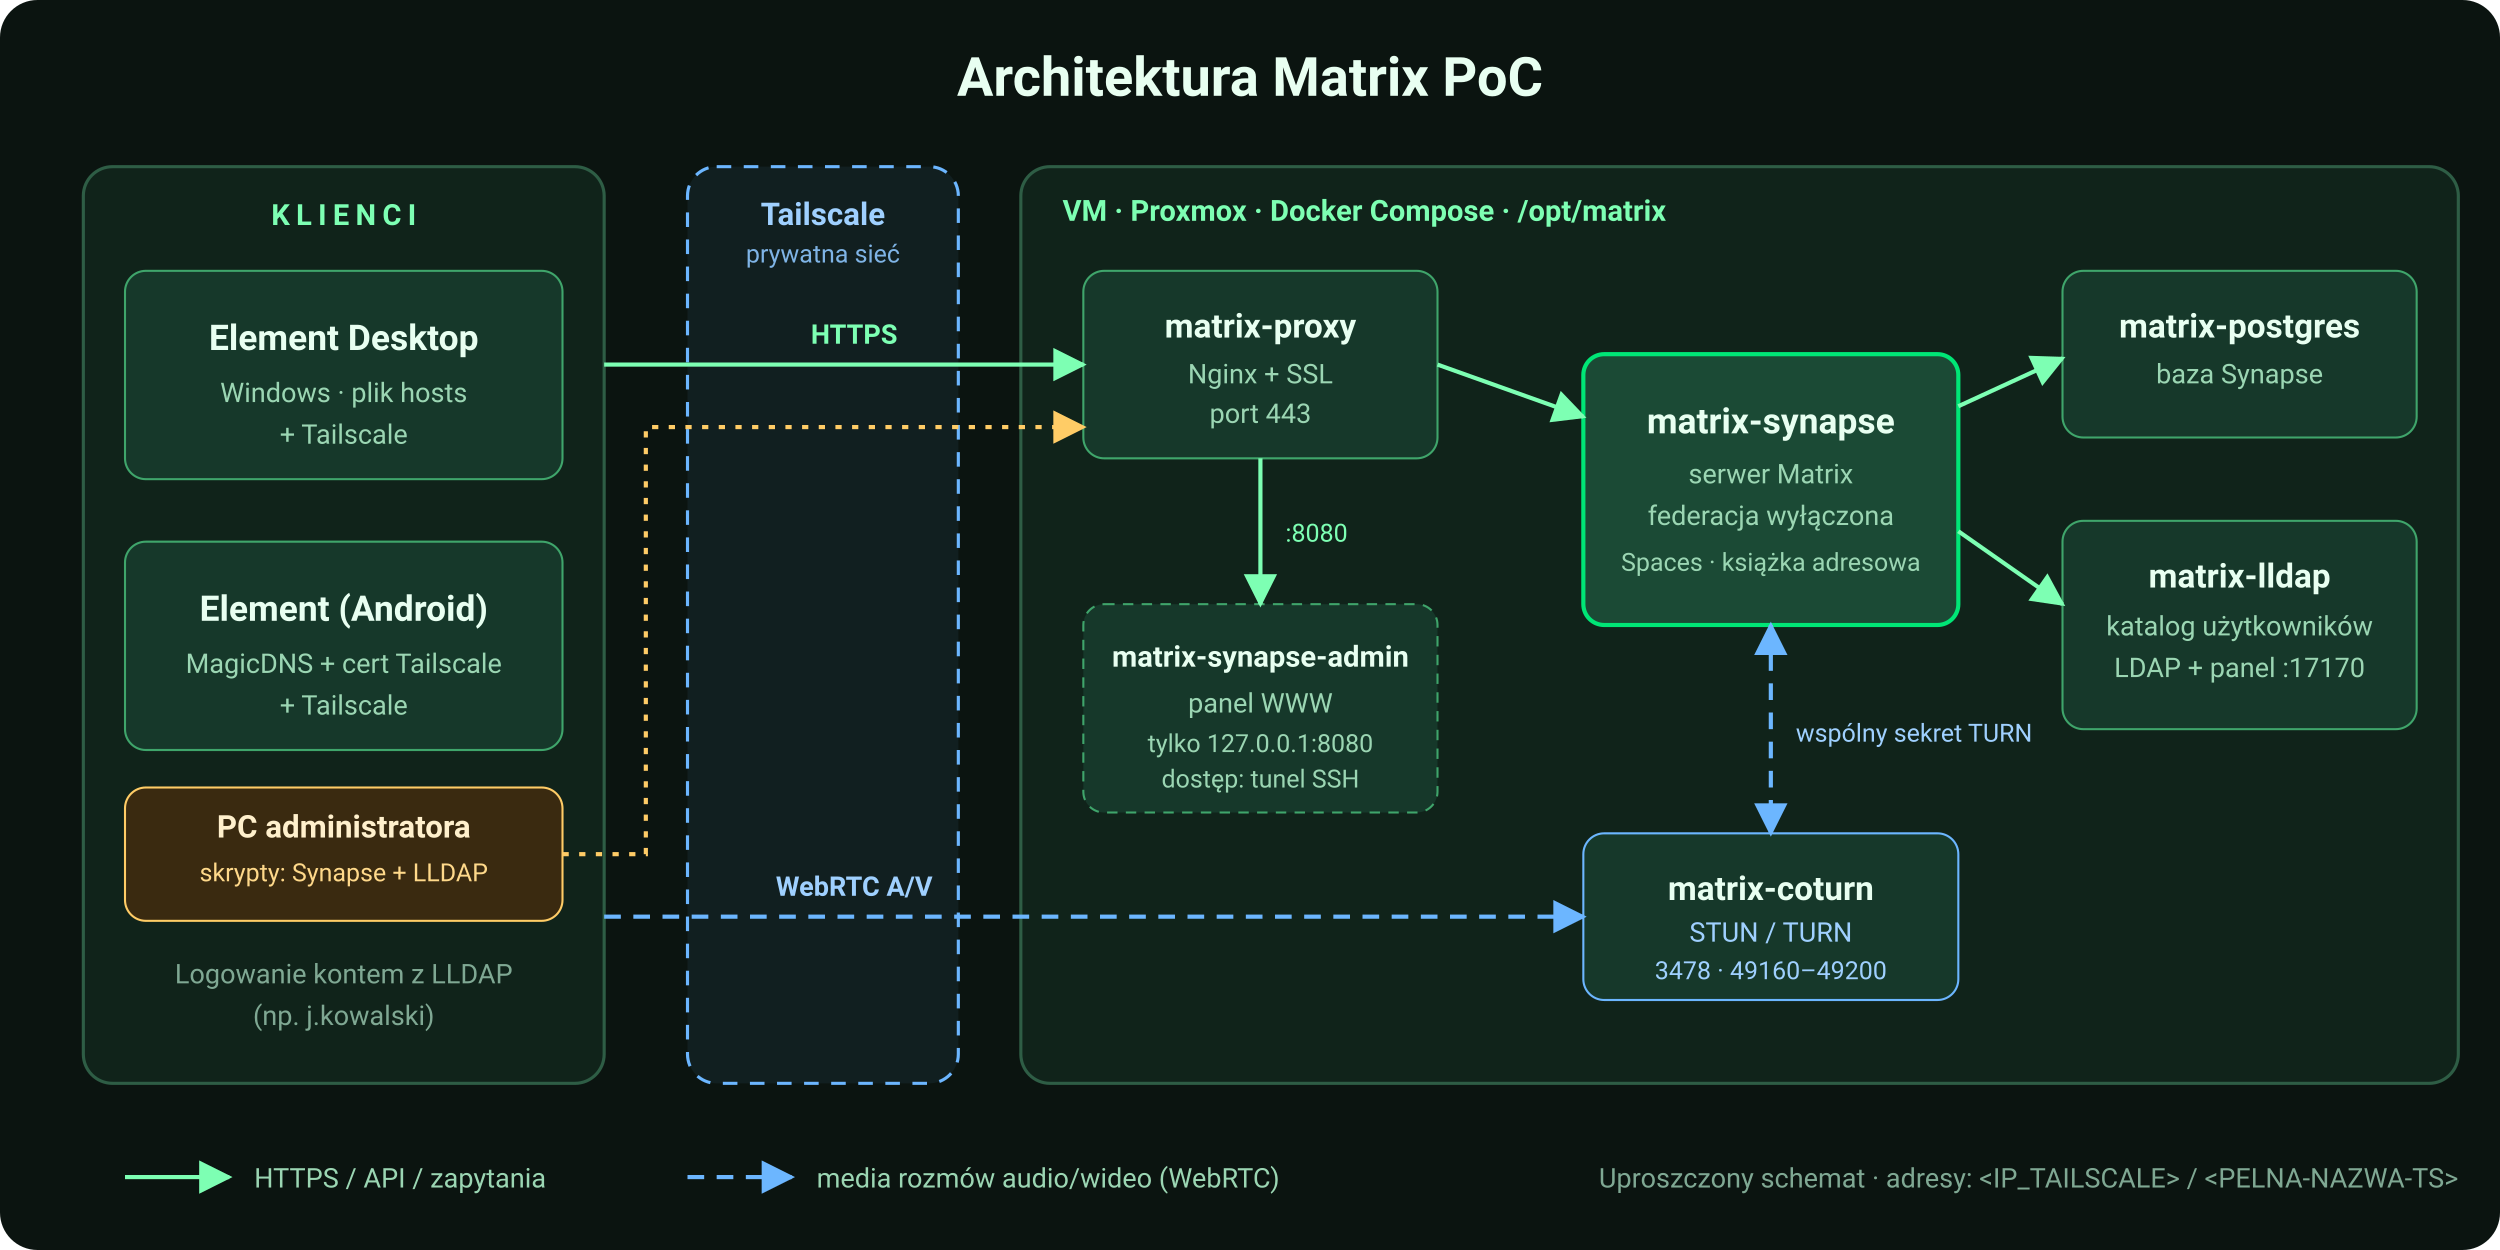
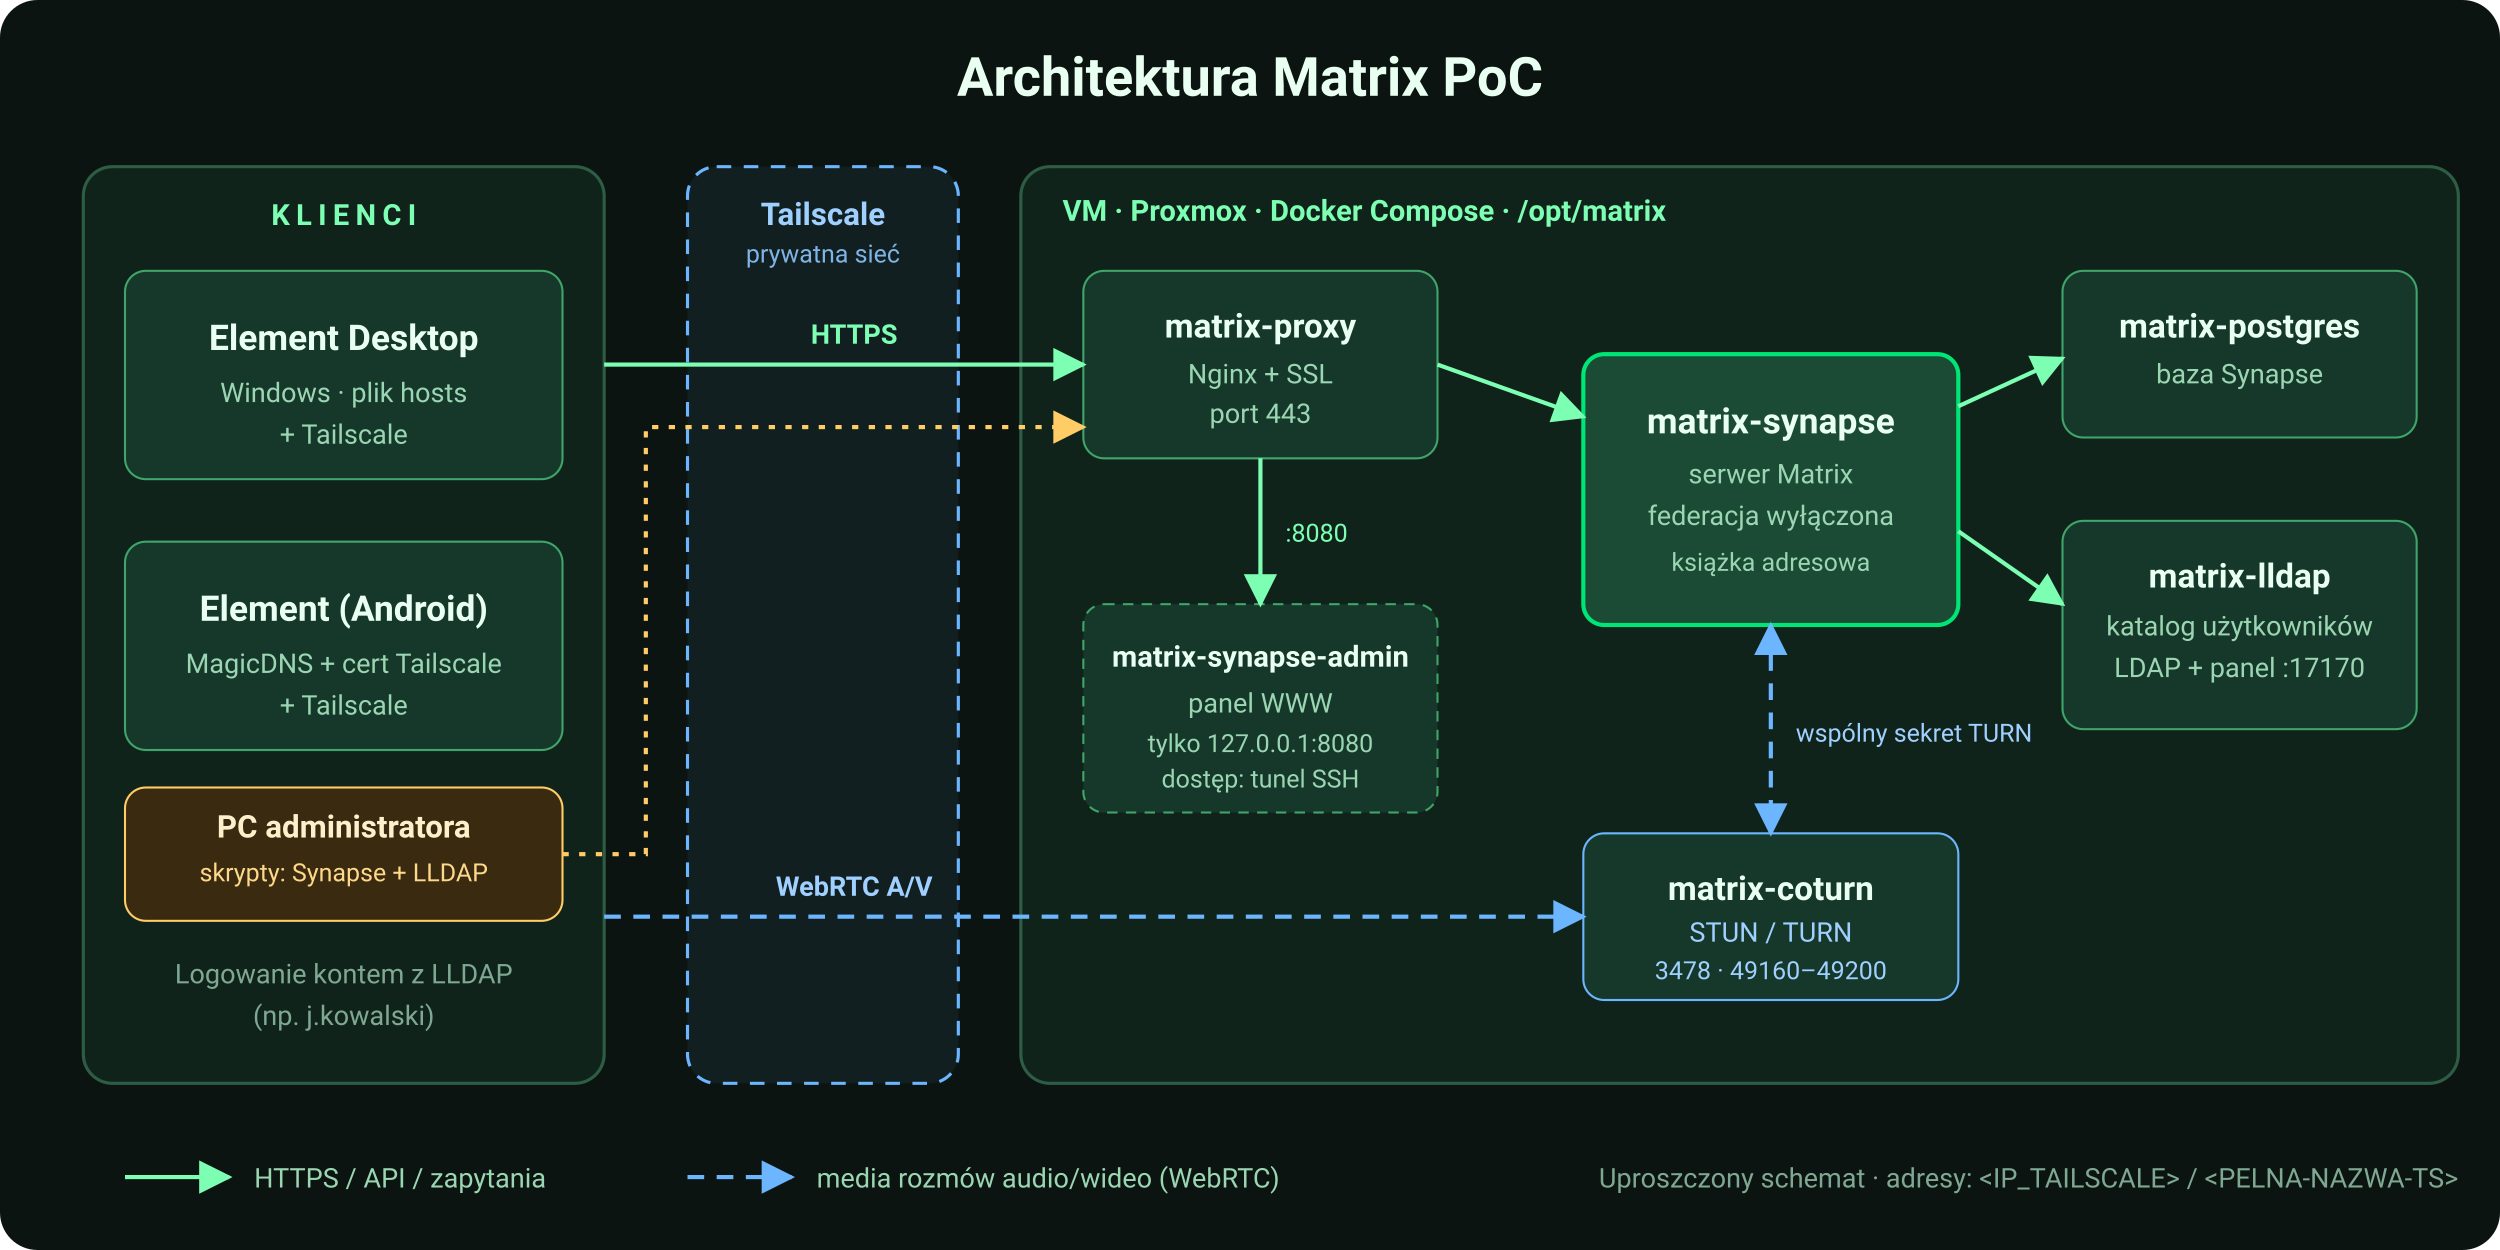
<svg xmlns="http://www.w3.org/2000/svg" viewBox="0 0 1200 600" width="1200" height="600" font-family="'Segoe UI', Roboto, Helvetica, Arial, sans-serif" role="img" aria-labelledby="t d">
  <defs>
    <marker id="arr" viewBox="0 0 10 10" refX="9" refY="5" markerWidth="8" markerHeight="8" orient="auto-start-reverse">
      <path d="M0,0 L10,5 L0,10 z" fill="#7dffb3" />
    </marker>
    <marker id="arrB" viewBox="0 0 10 10" refX="9" refY="5" markerWidth="8" markerHeight="8" orient="auto-start-reverse">
      <path d="M0,0 L10,5 L0,10 z" fill="#6cb6ff" />
    </marker>
    <marker id="arrY" viewBox="0 0 10 10" refX="9" refY="5" markerWidth="8" markerHeight="8" orient="auto-start-reverse">
      <path d="M0,0 L10,5 L0,10 z" fill="#ffcc66" />
    </marker>
  </defs>
  <rect width="1200" height="600" rx="18" fill="#0b1410" />
  <text x="600" y="46" text-anchor="middle" font-size="26" font-weight="700" fill="#e8fff1">Architektura Matrix PoC</text>
  <rect x="40" y="80" width="250" height="440" rx="14" fill="#10231a" stroke="#2e5d45" stroke-width="1.5" />
  <text x="165" y="108" text-anchor="middle" font-size="14" font-weight="700" letter-spacing="3" fill="#7dffb3">KLIENCI</text>
  <rect x="60" y="130" width="210" height="100" rx="10" fill="#16382a" stroke="#3fa56b" />
  <text x="165" y="168" text-anchor="middle" font-size="17" font-weight="700" fill="#e8fff1">Element Desktop</text>
  <text x="165" y="193" text-anchor="middle" font-size="13" fill="#9bd6b3">Windows · plik hosts</text>
  <text x="165" y="213" text-anchor="middle" font-size="13" fill="#9bd6b3">+ Tailscale</text>
  <rect x="60" y="260" width="210" height="100" rx="10" fill="#16382a" stroke="#3fa56b" />
  <text x="165" y="298" text-anchor="middle" font-size="17" font-weight="700" fill="#e8fff1">Element (Android)</text>
  <text x="165" y="323" text-anchor="middle" font-size="13" fill="#9bd6b3">MagicDNS + cert Tailscale</text>
  <text x="165" y="343" text-anchor="middle" font-size="13" fill="#9bd6b3">+ Tailscale</text>
  <text x="165" y="472" text-anchor="middle" font-size="13" fill="#7fa893">Logowanie kontem z LLDAP</text>
  <text x="165" y="492" text-anchor="middle" font-size="13" fill="#7fa893">(np. j.kowalski)</text>
  <rect x="60" y="378" width="210" height="64" rx="10" fill="#3a2a10" stroke="#ffcc66" />
  <text x="165" y="402" text-anchor="middle" font-size="15" font-weight="700" fill="#fff0cc">PC administratora</text>
  <text x="165" y="423" text-anchor="middle" font-size="12" fill="#ffd98a">skrypty: Synapse + LLDAP</text>
  <rect x="330" y="80" width="130" height="440" rx="14" fill="#6cb6ff" fill-opacity="0.07" stroke="#6cb6ff" stroke-width="1.5" stroke-dasharray="7 6" />
  <text x="395" y="108" text-anchor="middle" font-size="15" font-weight="700" fill="#9fd0ff">Tailscale</text>
  <text x="395" y="126" text-anchor="middle" font-size="12" fill="#7fb4e6">prywatna sieć</text>
  <rect x="490" y="80" width="690" height="440" rx="14" fill="#10231a" stroke="#2e5d45" stroke-width="1.5" />
  <text x="510" y="106" font-size="14" font-weight="700" fill="#7dffb3">VM · Proxmox · Docker Compose · /opt/matrix</text>
  <g>
    <rect x="520" y="130" width="170" height="90" rx="10" fill="#16382a" stroke="#3fa56b" />
    <text x="605" y="162" text-anchor="middle" font-size="16" font-weight="700" fill="#e8fff1">matrix-proxy</text>
    <text x="605" y="184" text-anchor="middle" font-size="13" fill="#9bd6b3">Nginx + SSL</text>
    <text x="605" y="203" text-anchor="middle" font-size="13" fill="#9bd6b3">port 443</text>
    <rect x="760" y="170" width="180" height="130" rx="10" fill="#1b4a35" stroke="#00e676" stroke-width="2" />
    <text x="850" y="208" text-anchor="middle" font-size="17" font-weight="700" fill="#e8fff1">matrix-synapse</text>
    <text x="850" y="232" text-anchor="middle" font-size="13" fill="#9bd6b3">serwer Matrix</text>
    <text x="850" y="252" text-anchor="middle" font-size="13" fill="#9bd6b3">federacja wyłączona</text>
-     <text x="850" y="274" text-anchor="middle" font-size="12" fill="#9bd6b3">Spaces · książka adresowa</text>
+     <text x="850" y="274" text-anchor="middle" font-size="12" fill="#9bd6b3">książka adresowa</text>
    <rect x="520" y="290" width="170" height="100" rx="10" fill="#16382a" stroke="#3fa56b" stroke-dasharray="5 4" />
    <text x="605" y="320" text-anchor="middle" font-size="14" font-weight="700" fill="#e8fff1">matrix-synapse-admin</text>
    <text x="605" y="342" text-anchor="middle" font-size="13" fill="#9bd6b3">panel WWW</text>
    <text x="605" y="361" text-anchor="middle" font-size="12" fill="#9bd6b3">tylko 127.0.0.1:8080</text>
    <text x="605" y="378" text-anchor="middle" font-size="12" fill="#9bd6b3">dostęp: tunel SSH</text>
    <rect x="990" y="130" width="170" height="80" rx="10" fill="#16382a" stroke="#3fa56b" />
    <text x="1075" y="162" text-anchor="middle" font-size="16" font-weight="700" fill="#e8fff1">matrix-postgres</text>
    <text x="1075" y="184" text-anchor="middle" font-size="13" fill="#9bd6b3">baza Synapse</text>
    <rect x="990" y="250" width="170" height="100" rx="10" fill="#16382a" stroke="#3fa56b" />
    <text x="1075" y="282" text-anchor="middle" font-size="16" font-weight="700" fill="#e8fff1">matrix-lldap</text>
    <text x="1075" y="305" text-anchor="middle" font-size="13" fill="#9bd6b3">katalog użytkowników</text>
    <text x="1075" y="325" text-anchor="middle" font-size="13" fill="#9bd6b3">LDAP + panel :17170</text>
    <rect x="760" y="400" width="180" height="80" rx="10" fill="#16382a" stroke="#6cb6ff" />
    <text x="850" y="432" text-anchor="middle" font-size="16" font-weight="700" fill="#e8fff1">matrix-coturn</text>
    <text x="850" y="452" text-anchor="middle" font-size="13" fill="#9fd0ff">STUN / TURN</text>
    <text x="850" y="470" text-anchor="middle" font-size="12" fill="#9fd0ff">3478 · 49160–49200</text>
  </g>
  <g fill="none" stroke-width="2">
    <path d="M290 175 L520 175" stroke="#7dffb3" marker-end="url(#arr)" />
    <path d="M290 440 L760 440" stroke="#6cb6ff" stroke-dasharray="8 6" marker-end="url(#arrB)" />
    <path d="M690 175 L760 200" stroke="#7dffb3" marker-end="url(#arr)" />
    <path d="M940 195 L990 172" stroke="#7dffb3" marker-end="url(#arr)" />
    <path d="M940 255 L990 290" stroke="#7dffb3" marker-end="url(#arr)" />
    <path d="M850 300 L850 400" stroke="#6cb6ff" stroke-dasharray="8 6" marker-start="url(#arrB)" marker-end="url(#arrB)" />
    <path d="M605 220 L605 290" stroke="#7dffb3" marker-end="url(#arr)" />
    <path d="M270 410 L310 410 L310 205 L520 205" stroke="#ffcc66" stroke-dasharray="3 5" marker-end="url(#arrY)" />
  </g>
  <text x="410" y="165" text-anchor="middle" font-size="13" font-weight="600" fill="#7dffb3">HTTPS</text>
  <text x="410" y="430" text-anchor="middle" font-size="13" font-weight="600" fill="#9fd0ff">WebRTC A/V</text>
  <text x="862" y="356" font-size="12" fill="#9fd0ff">wspólny sekret TURN</text>
  <text x="617" y="260" font-size="12" fill="#7dffb3">:8080</text>
  <g font-size="13" fill="#9bd6b3">
    <path d="M60 565 L110 565" stroke="#7dffb3" stroke-width="2" marker-end="url(#arr)" />
    <text x="122" y="570">HTTPS / API / zapytania</text>
    <path d="M330 565 L380 565" stroke="#6cb6ff" stroke-width="2" stroke-dasharray="8 6" marker-end="url(#arrB)" />
    <text x="392" y="570">media rozmów audio/wideo (WebRTC)</text>
    <text x="1180" y="570" text-anchor="end" fill="#7fa893">Uproszczony schemat · adresy: &lt;IP_TAILSCALE&gt; / &lt;PELNA-NAZWA-TS&gt;</text>
  </g>
</svg>
